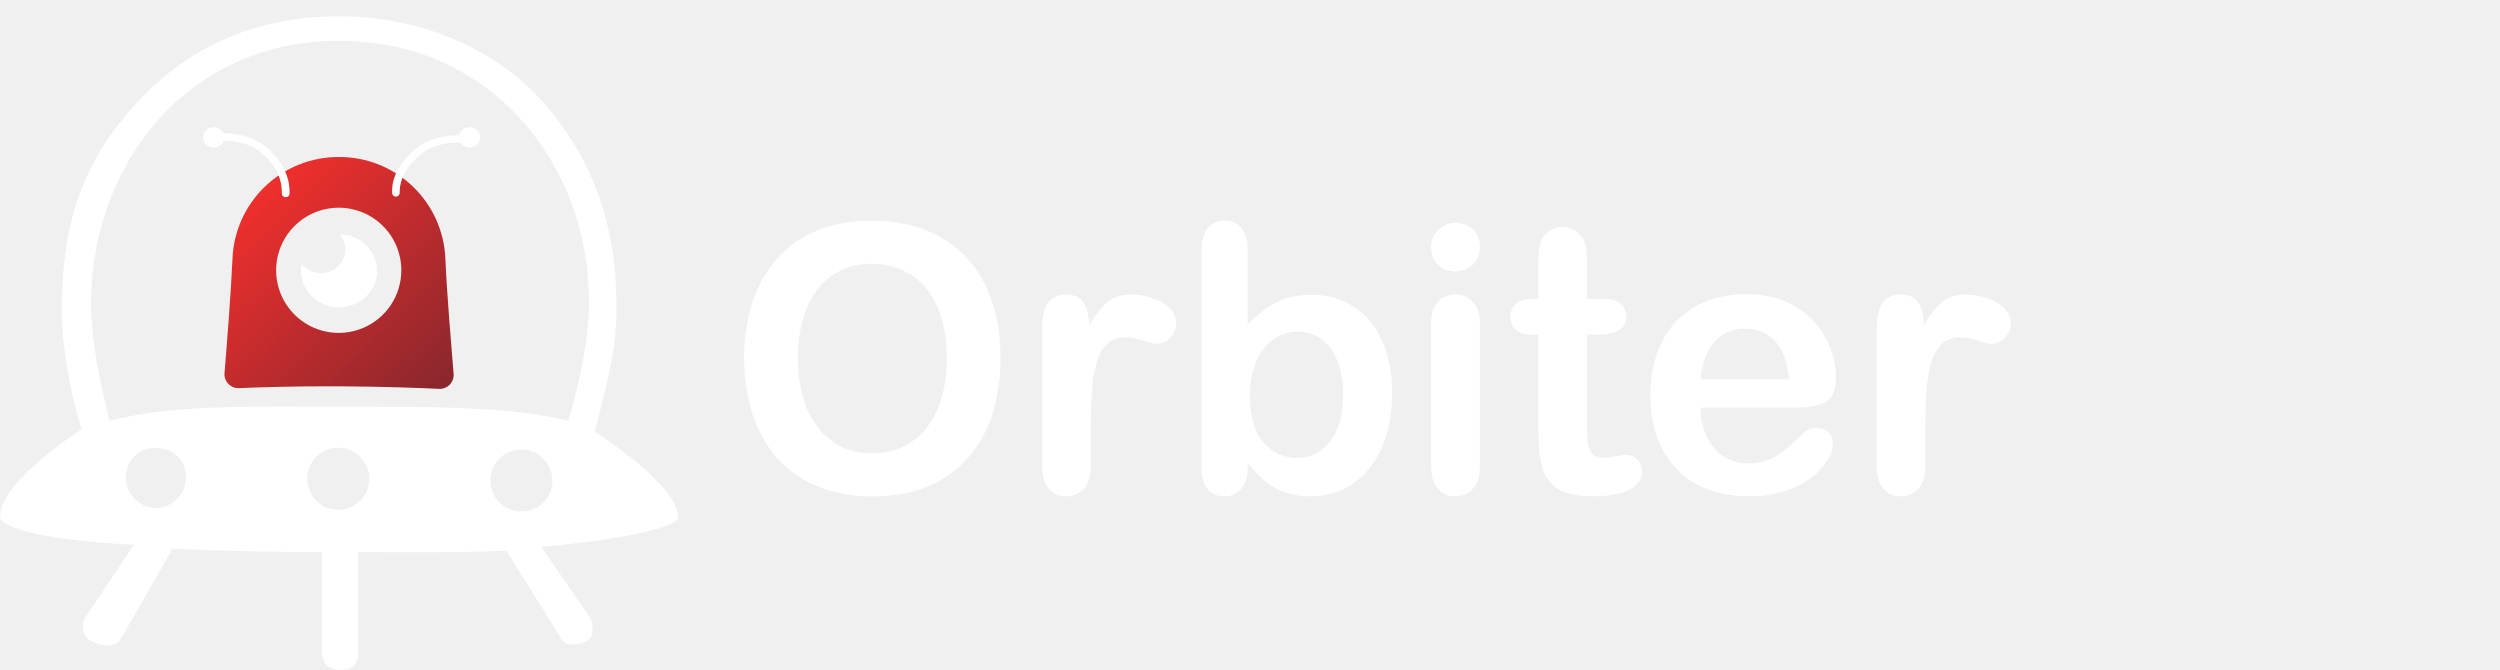
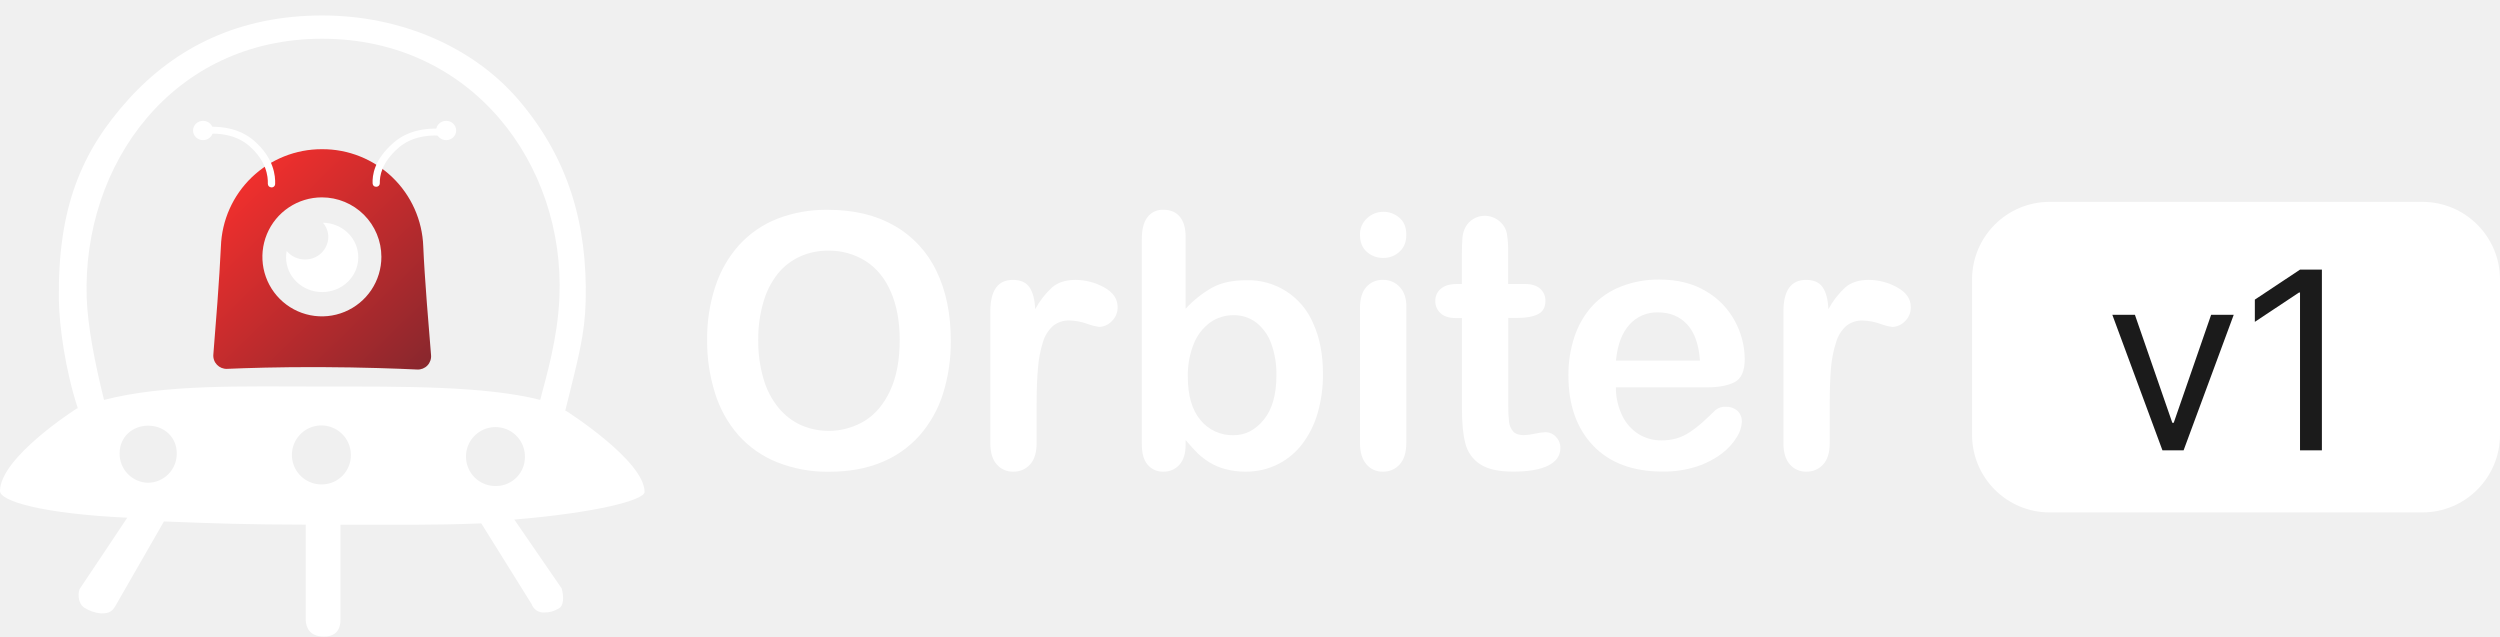
- <svg xmlns="http://www.w3.org/2000/svg" width="153" height="41" viewBox="0 0 153 41" fill="none">
-   <path d="M27.259 15.873C27.341 17.861 27.624 21.225 27.76 22.877C27.77 22.997 27.754 23.118 27.714 23.232C27.674 23.346 27.609 23.45 27.526 23.537C27.442 23.624 27.341 23.692 27.229 23.737C27.117 23.782 26.997 23.803 26.876 23.798C25.654 23.74 23.379 23.654 20.658 23.642C18.005 23.63 15.811 23.703 14.621 23.754C14.501 23.759 14.382 23.738 14.27 23.693C14.158 23.648 14.058 23.579 13.974 23.493C13.891 23.406 13.827 23.303 13.787 23.189C13.746 23.076 13.73 22.955 13.74 22.835C13.875 21.198 14.14 17.86 14.226 15.873C14.284 14.187 14.997 12.59 16.213 11.42C17.429 10.251 19.052 9.601 20.74 9.608C22.428 9.599 24.053 10.249 25.27 11.418C26.487 12.588 27.201 14.186 27.259 15.873ZM20.731 12.711C19.973 12.711 19.232 12.935 18.602 13.356C17.972 13.777 17.481 14.375 17.191 15.075C16.9 15.775 16.824 16.546 16.972 17.289C17.12 18.032 17.485 18.715 18.02 19.251C18.556 19.787 19.239 20.152 19.982 20.3C20.725 20.448 21.496 20.372 22.196 20.082C22.896 19.792 23.494 19.301 23.916 18.671C24.337 18.041 24.561 17.3 24.561 16.542C24.561 15.527 24.158 14.553 23.44 13.834C22.723 13.116 21.749 12.712 20.733 12.711H20.731Z" fill="url(#paint0_linear_666_1639)" />
-   <path d="M20.799 14.344C21.022 14.6 21.144 14.927 21.145 15.265C21.141 15.459 21.099 15.65 21.021 15.827C20.943 16.005 20.831 16.165 20.691 16.299C20.551 16.433 20.386 16.538 20.206 16.609C20.025 16.679 19.833 16.713 19.639 16.709C19.415 16.71 19.194 16.662 18.991 16.568C18.788 16.474 18.609 16.337 18.465 16.165C18.438 16.3 18.424 16.438 18.424 16.576C18.424 17.809 19.465 18.809 20.749 18.809C22.034 18.809 23.074 17.809 23.074 16.576C23.074 15.343 22.061 14.364 20.799 14.344Z" fill="white" />
-   <path d="M24.234 12.028C24.204 12.03 24.175 12.026 24.147 12.016C24.119 12.007 24.093 11.991 24.071 11.971C24.049 11.952 24.031 11.928 24.018 11.901C24.006 11.874 23.998 11.845 23.997 11.815C23.977 11.317 24.067 10.295 25.359 9.18C26.25 8.412 27.489 8.135 29.048 8.354C29.078 8.358 29.107 8.368 29.132 8.383C29.158 8.399 29.18 8.419 29.198 8.444C29.216 8.468 29.228 8.496 29.235 8.525C29.241 8.554 29.242 8.585 29.237 8.614C29.227 8.669 29.196 8.718 29.151 8.752C29.105 8.785 29.049 8.8 28.994 8.794C27.574 8.593 26.46 8.834 25.677 9.508C24.553 10.481 24.453 11.353 24.46 11.801C24.462 11.858 24.441 11.914 24.402 11.956C24.363 11.998 24.309 12.024 24.251 12.027L24.234 12.028Z" fill="white" />
-   <path d="M28.732 9.025C29.089 9.025 29.378 8.747 29.378 8.404C29.378 8.06 29.089 7.782 28.732 7.782C28.375 7.782 28.086 8.06 28.086 8.404C28.086 8.747 28.375 9.025 28.732 9.025Z" fill="white" />
-   <path d="M17.482 12.07C17.512 12.072 17.541 12.068 17.57 12.058C17.598 12.049 17.623 12.033 17.645 12.014C17.667 11.994 17.685 11.97 17.698 11.943C17.711 11.917 17.718 11.888 17.72 11.858C17.74 11.347 17.655 10.183 16.357 9.06C15.468 8.293 14.227 8.016 12.668 8.235C12.638 8.239 12.61 8.249 12.584 8.265C12.559 8.28 12.536 8.301 12.519 8.325C12.501 8.349 12.489 8.377 12.482 8.406C12.475 8.435 12.474 8.465 12.48 8.495C12.49 8.55 12.521 8.599 12.566 8.633C12.611 8.666 12.667 8.681 12.723 8.675C14.142 8.474 15.258 8.715 16.04 9.389C17.167 10.362 17.265 11.376 17.25 11.836C17.248 11.894 17.269 11.95 17.308 11.993C17.347 12.036 17.401 12.061 17.459 12.065L17.482 12.07Z" fill="white" />
-   <path d="M13.078 9.025C13.435 9.025 13.724 8.747 13.724 8.404C13.724 8.06 13.435 7.782 13.078 7.782C12.721 7.782 12.432 8.06 12.432 8.404C12.432 8.747 12.721 9.025 13.078 9.025Z" fill="white" />
+ <svg xmlns="http://www.w3.org/2000/svg" width="161" height="41" viewBox="0 0 161 41" fill="none">
+   <rect x="127" y="13" width="34" height="20" rx="5" fill="white" />
+   <path d="M143.852 20.273L140.624 29H139.261L136.034 20.273H137.488L139.897 27.227H139.988L142.397 20.273H143.852ZM149.53 17.364V29H148.121V18.841H148.053L145.212 20.727V19.296L148.121 17.364H149.53Z" fill="#1B1B1B" />
+   <path d="M27.258 15.873C27.34 17.861 27.623 21.225 27.76 22.877C27.77 22.997 27.754 23.118 27.713 23.232C27.673 23.346 27.609 23.45 27.525 23.537C27.442 23.624 27.34 23.692 27.228 23.737C27.116 23.782 26.996 23.803 26.875 23.798C25.653 23.74 23.378 23.654 20.657 23.642C18.005 23.63 15.81 23.703 14.621 23.754C14.501 23.759 14.381 23.738 14.269 23.693C14.158 23.648 14.057 23.579 13.974 23.493C13.89 23.406 13.826 23.303 13.786 23.189C13.745 23.076 13.729 22.955 13.739 22.835C13.874 21.198 14.139 17.86 14.226 15.873C14.284 14.187 14.996 12.59 16.212 11.42C17.428 10.251 19.052 9.601 20.739 9.608C22.427 9.599 24.052 10.249 25.269 11.418C26.486 12.588 27.2 14.186 27.258 15.873ZM20.73 12.711C19.973 12.711 19.232 12.935 18.602 13.356C17.971 13.777 17.48 14.375 17.19 15.075C16.9 15.775 16.824 16.546 16.971 17.289C17.119 18.032 17.484 18.715 18.02 19.251C18.555 19.787 19.238 20.152 19.981 20.3C20.725 20.448 21.495 20.372 22.195 20.082C22.895 19.792 23.494 19.301 23.915 18.671C24.336 18.041 24.561 17.3 24.561 16.542C24.561 15.527 24.157 14.553 23.44 13.834C22.722 13.116 21.748 12.712 20.733 12.711H20.73Z" fill="url(#paint0_linear_1313_30075)" />
+   <path d="M20.798 14.344C21.021 14.6 21.143 14.927 21.144 15.265C21.14 15.459 21.098 15.65 21.02 15.827C20.942 16.005 20.83 16.165 20.69 16.299C20.55 16.433 20.385 16.538 20.205 16.609C20.024 16.679 19.832 16.713 19.638 16.709C19.414 16.71 19.193 16.662 18.99 16.568C18.787 16.474 18.608 16.337 18.464 16.165C18.437 16.3 18.424 16.438 18.423 16.576C18.423 17.809 19.464 18.809 20.748 18.809C22.033 18.809 23.073 17.809 23.073 16.576C23.073 15.343 22.06 14.364 20.798 14.344Z" fill="white" />
+   <path d="M24.233 12.028C24.204 12.03 24.174 12.026 24.146 12.016C24.118 12.007 24.092 11.991 24.07 11.971C24.048 11.952 24.03 11.928 24.018 11.901C24.005 11.874 23.998 11.845 23.996 11.815C23.977 11.317 24.067 10.295 25.358 9.18C26.249 8.412 27.488 8.135 29.048 8.354C29.077 8.358 29.106 8.368 29.132 8.383C29.157 8.399 29.18 8.419 29.197 8.444C29.215 8.468 29.228 8.496 29.234 8.525C29.241 8.554 29.241 8.585 29.236 8.614C29.226 8.669 29.195 8.718 29.15 8.752C29.105 8.785 29.049 8.8 28.993 8.794C27.573 8.593 26.459 8.834 25.676 9.508C24.552 10.481 24.452 11.353 24.46 11.801C24.461 11.858 24.44 11.914 24.401 11.956C24.362 11.998 24.308 12.024 24.25 12.027L24.233 12.028Z" fill="white" />
+   <path d="M28.732 9.025C29.088 9.025 29.378 8.747 29.378 8.404C29.378 8.06 29.088 7.782 28.732 7.782C28.375 7.782 28.086 8.06 28.086 8.404C28.086 8.747 28.375 9.025 28.732 9.025Z" fill="white" />
+   <path d="M17.482 12.07C17.511 12.072 17.541 12.068 17.569 12.058C17.597 12.049 17.623 12.033 17.645 12.014C17.667 11.994 17.685 11.97 17.698 11.943C17.71 11.917 17.718 11.888 17.719 11.858C17.74 11.347 17.654 10.183 16.357 9.06C15.467 8.293 14.227 8.016 12.668 8.235C12.638 8.239 12.609 8.249 12.584 8.265C12.558 8.28 12.536 8.301 12.518 8.325C12.501 8.349 12.488 8.377 12.481 8.406C12.475 8.435 12.474 8.465 12.479 8.495C12.489 8.55 12.52 8.599 12.565 8.633C12.61 8.666 12.666 8.681 12.722 8.675C14.142 8.474 15.257 8.715 16.039 9.389C17.167 10.362 17.264 11.376 17.249 11.836C17.248 11.894 17.269 11.95 17.308 11.993C17.347 12.036 17.401 12.061 17.459 12.065L17.482 12.07Z" fill="white" />
+   <path d="M13.078 9.025C13.434 9.025 13.723 8.747 13.723 8.404C13.723 8.06 13.434 7.782 13.078 7.782C12.721 7.782 12.432 8.06 12.432 8.404C12.432 8.747 12.721 9.025 13.078 9.025Z" fill="white" />
  <path d="M41.51 31.681C41.51 29.666 36.462 26.465 36.462 26.465L36.403 26.448C37.235 23.081 37.663 21.582 37.718 19.393C37.84 14.393 36.578 10.16 33.409 6.449C30.462 2.998 25.77 0.996 20.759 0.996C15.433 0.996 11.328 3.026 8.281 6.389C5.234 9.752 3.705 13.4 3.792 19.337C3.818 20.998 4.195 23.788 5.009 26.288L4.952 26.305C4.952 26.305 0 29.446 0 31.622C0 32.265 2.676 33.081 8.196 33.341L5.117 37.953C4.995 38.346 5.071 38.886 5.4 39.117C5.725 39.331 6.097 39.463 6.484 39.502C7.069 39.52 7.252 39.35 7.467 38.962L10.558 33.581C13.842 33.712 15.931 33.781 19.689 33.788V39.946C19.71 40.317 19.867 40.995 20.864 40.995C21.768 40.995 21.924 40.36 21.924 39.946V33.792C25.677 33.785 27.718 33.834 30.996 33.706L34.235 38.903C34.294 39.071 34.406 39.214 34.554 39.312C34.703 39.41 34.88 39.456 35.057 39.444C35.373 39.449 35.684 39.364 35.955 39.201C36.319 39.038 36.319 38.438 36.172 37.895L33.122 33.46C38.449 33.017 41.51 32.198 41.51 31.681ZM9.543 31.09C9.048 31.083 8.575 30.878 8.23 30.523C7.885 30.167 7.696 29.689 7.703 29.193C7.703 28.144 8.526 27.413 9.543 27.413C10.56 27.413 11.384 28.143 11.384 29.193C11.391 29.688 11.201 30.167 10.856 30.522C10.511 30.878 10.039 31.082 9.543 31.09ZM20.755 31.195C20.378 31.207 20.005 31.105 19.685 30.904C19.365 30.702 19.113 30.41 18.96 30.064C18.807 29.718 18.761 29.335 18.828 28.962C18.895 28.59 19.071 28.247 19.334 27.975C19.597 27.704 19.935 27.517 20.305 27.439C20.675 27.361 21.06 27.396 21.41 27.538C21.761 27.68 22.061 27.923 22.272 28.236C22.483 28.55 22.596 28.919 22.596 29.297C22.603 29.793 22.413 30.271 22.068 30.627C21.723 30.983 21.251 31.187 20.755 31.195ZM31.966 31.301C31.588 31.312 31.216 31.211 30.896 31.009C30.576 30.808 30.323 30.516 30.171 30.17C30.018 29.824 29.972 29.44 30.039 29.068C30.105 28.696 30.282 28.352 30.545 28.081C30.808 27.81 31.146 27.623 31.516 27.545C31.886 27.467 32.271 27.501 32.621 27.643C32.971 27.785 33.271 28.029 33.483 28.342C33.694 28.656 33.806 29.025 33.806 29.403C33.814 29.899 33.624 30.377 33.279 30.733C32.934 31.088 32.462 31.293 31.966 31.301ZM34.789 25.754C31.232 24.848 25.964 24.893 20.754 24.893C15.545 24.893 10.659 24.734 6.7 25.754C6.107 23.374 5.643 20.998 5.583 19.158C5.306 10.605 11.083 2.495 20.754 2.495C30.425 2.495 36.396 10.611 36.026 19.158C35.911 21.849 35.16 24.312 34.789 25.754Z" fill="white" />
-   <path d="M53.331 13.512C54.991 13.512 56.417 13.855 57.609 14.541C58.789 15.216 59.734 16.238 60.314 17.468C60.926 18.733 61.232 20.218 61.231 21.924C61.245 23.089 61.076 24.249 60.729 25.362C60.417 26.351 59.904 27.264 59.22 28.044C58.543 28.805 57.698 29.4 56.751 29.779C55.778 30.18 54.66 30.38 53.397 30.38C52.245 30.399 51.1 30.189 50.03 29.762C49.081 29.38 48.232 28.785 47.55 28.022C46.864 27.233 46.352 26.31 46.046 25.311C45.699 24.205 45.528 23.052 45.538 21.894C45.525 20.723 45.704 19.558 46.068 18.445C46.388 17.457 46.911 16.548 47.603 15.775C48.28 15.036 49.116 14.461 50.047 14.091C51.094 13.688 52.209 13.491 53.331 13.512ZM57.942 21.905C57.942 20.71 57.753 19.676 57.374 18.801C56.995 17.926 56.455 17.264 55.752 16.815C55.027 16.36 54.186 16.126 53.331 16.142C52.712 16.136 52.099 16.263 51.533 16.514C50.983 16.763 50.497 17.134 50.113 17.599C49.681 18.139 49.362 18.759 49.172 19.424C48.935 20.226 48.82 21.06 48.831 21.896C48.82 22.747 48.936 23.595 49.175 24.412C49.368 25.093 49.7 25.727 50.148 26.275C50.539 26.748 51.032 27.127 51.59 27.382C52.242 27.663 52.952 27.786 53.66 27.74C54.369 27.694 55.057 27.48 55.666 27.116C56.362 26.692 56.916 26.04 57.327 25.157C57.738 24.275 57.943 23.188 57.941 21.896L57.942 21.905Z" fill="white" />
-   <path d="M66.759 25.992V28.528C66.759 29.145 66.617 29.607 66.334 29.913C66.197 30.064 66.03 30.183 65.843 30.263C65.656 30.343 65.454 30.381 65.251 30.375C65.051 30.381 64.852 30.341 64.669 30.261C64.486 30.18 64.323 30.06 64.192 29.908C63.914 29.597 63.776 29.137 63.777 28.528V20.072C63.777 18.707 64.261 18.025 65.229 18.025C65.725 18.025 66.082 18.184 66.301 18.503C66.519 18.822 66.64 19.293 66.666 19.916C66.949 19.387 67.319 18.909 67.76 18.503C68.136 18.184 68.636 18.025 69.264 18.025C69.902 18.027 70.53 18.19 71.089 18.499C71.68 18.819 71.975 19.242 71.975 19.768C71.98 19.939 71.949 20.109 71.884 20.267C71.819 20.425 71.722 20.568 71.598 20.686C71.493 20.798 71.367 20.887 71.227 20.95C71.087 21.013 70.936 21.047 70.783 21.051C70.512 21.012 70.246 20.943 69.991 20.846C69.634 20.719 69.26 20.65 68.882 20.64C68.494 20.623 68.114 20.748 67.811 20.99C67.504 21.27 67.281 21.631 67.167 22.03C66.999 22.563 66.892 23.114 66.849 23.671C66.789 24.306 66.759 25.08 66.759 25.992Z" fill="white" />
-   <path d="M76.354 15.243V19.883C76.85 19.341 77.429 18.881 78.07 18.52C78.652 18.205 79.373 18.048 80.234 18.047C81.156 18.015 82.067 18.266 82.843 18.766C83.619 19.266 84.224 19.991 84.577 20.844C84.992 21.754 85.199 22.832 85.199 24.077C85.207 24.933 85.091 25.786 84.854 26.608C84.648 27.331 84.309 28.008 83.855 28.606C83.431 29.158 82.887 29.605 82.264 29.913C81.623 30.225 80.918 30.384 80.204 30.375C79.767 30.378 79.331 30.322 78.909 30.209C78.545 30.114 78.197 29.966 77.876 29.768C77.615 29.606 77.371 29.418 77.147 29.207C76.946 29.014 76.682 28.725 76.354 28.339V28.64C76.354 29.207 76.219 29.64 75.95 29.936C75.82 30.079 75.661 30.193 75.484 30.268C75.306 30.344 75.115 30.381 74.922 30.375C74.731 30.383 74.541 30.346 74.366 30.27C74.191 30.193 74.035 30.078 73.911 29.933C73.661 29.64 73.535 29.208 73.534 28.636V15.378C73.534 14.763 73.656 14.297 73.899 13.982C74.019 13.826 74.174 13.702 74.352 13.62C74.53 13.537 74.725 13.499 74.921 13.509C75.38 13.509 75.734 13.659 75.981 13.959C76.229 14.259 76.353 14.687 76.354 15.243ZM76.496 24.267C76.496 25.476 76.767 26.405 77.31 27.054C77.567 27.369 77.894 27.621 78.264 27.79C78.635 27.958 79.04 28.04 79.447 28.027C80.197 28.027 80.843 27.695 81.387 27.031C81.93 26.366 82.201 25.415 82.2 24.177C82.216 23.473 82.101 22.772 81.861 22.109C81.672 21.582 81.339 21.119 80.9 20.771C80.482 20.455 79.971 20.289 79.447 20.298C78.903 20.291 78.371 20.456 77.927 20.771C77.457 21.12 77.093 21.594 76.879 22.14C76.609 22.816 76.479 23.539 76.496 24.267Z" fill="white" />
-   <path d="M89.091 16.611C88.7 16.62 88.319 16.481 88.025 16.222C87.73 15.963 87.583 15.596 87.583 15.12C87.577 14.921 87.615 14.723 87.693 14.539C87.771 14.356 87.888 14.192 88.036 14.058C88.32 13.787 88.698 13.637 89.091 13.641C89.468 13.638 89.834 13.772 90.119 14.02C90.417 14.271 90.566 14.636 90.566 15.114C90.566 15.583 90.421 15.948 90.13 16.209C89.848 16.472 89.476 16.616 89.091 16.611ZM90.566 19.75V28.528C90.566 29.137 90.424 29.598 90.139 29.908C90.004 30.06 89.837 30.18 89.65 30.261C89.463 30.342 89.261 30.381 89.058 30.375C88.856 30.381 88.655 30.341 88.47 30.259C88.286 30.176 88.123 30.052 87.993 29.897C87.719 29.578 87.583 29.121 87.583 28.528V19.837C87.583 19.236 87.719 18.784 87.993 18.48C88.126 18.33 88.29 18.212 88.475 18.133C88.659 18.054 88.858 18.017 89.058 18.024C89.26 18.018 89.462 18.055 89.648 18.134C89.835 18.213 90.002 18.331 90.139 18.48C90.427 18.785 90.571 19.208 90.571 19.75H90.566Z" fill="white" />
-   <path d="M93.816 18.291H94.145V16.467C94.145 15.98 94.157 15.596 94.182 15.315C94.2 15.063 94.273 14.818 94.395 14.597C94.515 14.387 94.689 14.212 94.899 14.091C95.12 13.961 95.372 13.893 95.629 13.897C96.015 13.9 96.384 14.056 96.655 14.331C96.857 14.519 96.993 14.767 97.043 15.037C97.106 15.429 97.134 15.826 97.125 16.222V18.29H98.219C98.642 18.29 98.966 18.392 99.192 18.596C99.302 18.695 99.388 18.817 99.445 18.952C99.503 19.088 99.53 19.234 99.526 19.381C99.526 19.786 99.367 20.07 99.05 20.232C98.733 20.395 98.28 20.476 97.69 20.476H97.132V26.062C97.127 26.428 97.144 26.793 97.182 27.157C97.204 27.386 97.295 27.604 97.443 27.78C97.585 27.942 97.817 28.023 98.138 28.023C98.377 28.015 98.615 27.983 98.848 27.928C99.078 27.874 99.312 27.842 99.548 27.833C99.671 27.835 99.792 27.862 99.903 27.913C100.015 27.964 100.115 28.037 100.197 28.129C100.292 28.224 100.367 28.338 100.417 28.464C100.467 28.589 100.491 28.724 100.488 28.859C100.488 29.345 100.226 29.72 99.701 29.983C99.176 30.245 98.422 30.375 97.439 30.372C96.505 30.372 95.799 30.212 95.319 29.894C94.847 29.587 94.51 29.114 94.373 28.569C94.223 28.006 94.149 27.253 94.15 26.31V20.483H93.755C93.326 20.483 92.998 20.38 92.773 20.172C92.662 20.073 92.575 19.951 92.516 19.814C92.458 19.678 92.429 19.53 92.433 19.382C92.43 19.233 92.46 19.085 92.521 18.949C92.583 18.813 92.674 18.693 92.788 18.598C93.022 18.393 93.365 18.291 93.816 18.291Z" fill="white" />
-   <path d="M109.902 24.946H104.064C104.058 25.577 104.199 26.202 104.474 26.77C104.707 27.26 105.075 27.673 105.534 27.961C105.974 28.228 106.48 28.366 106.994 28.361C107.323 28.364 107.65 28.321 107.967 28.233C108.269 28.143 108.556 28.009 108.818 27.833C109.088 27.657 109.343 27.462 109.584 27.248C109.817 27.041 110.12 26.758 110.491 26.397C110.678 26.253 110.911 26.181 111.147 26.196C111.418 26.184 111.684 26.276 111.89 26.453C111.987 26.545 112.063 26.658 112.112 26.783C112.161 26.908 112.182 27.042 112.174 27.177C112.153 27.519 112.044 27.851 111.857 28.139C111.607 28.548 111.283 28.907 110.901 29.196C110.416 29.564 109.873 29.848 109.294 30.035C108.577 30.269 107.825 30.382 107.071 30.369C105.155 30.369 103.665 29.813 102.601 28.701C101.536 27.588 101.004 26.079 101.006 24.172C100.998 23.323 101.131 22.479 101.399 21.674C101.64 20.943 102.031 20.27 102.547 19.699C103.066 19.142 103.706 18.712 104.417 18.442C105.197 18.141 106.028 17.992 106.864 18.003C108.031 18.003 109.031 18.253 109.863 18.753C110.658 19.214 111.308 19.888 111.738 20.7C112.14 21.444 112.354 22.275 112.36 23.121C112.36 23.885 112.146 24.38 111.716 24.606C111.286 24.833 110.681 24.946 109.902 24.946ZM104.064 23.221H109.477C109.404 22.182 109.128 21.405 108.651 20.889C108.173 20.374 107.545 20.116 106.765 20.117C106.423 20.108 106.082 20.173 105.767 20.308C105.452 20.444 105.17 20.646 104.941 20.901C104.46 21.424 104.168 22.197 104.066 23.221H104.064Z" fill="white" />
-   <path d="M117.835 25.992V28.528C117.835 29.145 117.693 29.607 117.409 29.913C117.273 30.064 117.106 30.183 116.919 30.263C116.733 30.342 116.531 30.381 116.328 30.375C116.128 30.381 115.929 30.342 115.745 30.261C115.562 30.18 115.399 30.06 115.267 29.908C114.99 29.597 114.852 29.137 114.853 28.528V20.072C114.853 18.707 115.339 18.025 116.312 18.025C116.808 18.025 117.164 18.184 117.383 18.503C117.601 18.822 117.722 19.293 117.747 19.916C118.03 19.387 118.4 18.909 118.842 18.503C119.218 18.184 119.719 18.025 120.346 18.025C120.984 18.028 121.612 18.192 122.17 18.503C122.76 18.822 123.055 19.245 123.056 19.771C123.061 19.942 123.03 20.113 122.965 20.271C122.9 20.429 122.802 20.572 122.678 20.69C122.574 20.801 122.448 20.891 122.308 20.953C122.168 21.016 122.018 21.05 121.865 21.055C121.594 21.016 121.328 20.947 121.072 20.849C120.715 20.723 120.341 20.654 119.962 20.644C119.575 20.627 119.195 20.752 118.892 20.994C118.585 21.274 118.362 21.634 118.247 22.034C118.076 22.565 117.965 23.115 117.918 23.671C117.863 24.306 117.835 25.08 117.835 25.992Z" fill="white" />
+   <path d="M53.331 13.512C54.991 13.512 56.417 13.855 57.609 14.541C58.789 15.216 59.733 16.238 60.314 17.468C60.926 18.733 61.232 20.218 61.231 21.924C61.245 23.089 61.075 24.249 60.728 25.362C60.417 26.351 59.903 27.264 59.22 28.044C58.543 28.805 57.697 29.4 56.751 29.779C55.778 30.18 54.66 30.38 53.396 30.38C52.244 30.399 51.1 30.189 50.03 29.762C49.08 29.38 48.232 28.785 47.55 28.022C46.864 27.233 46.352 26.31 46.046 25.311C45.699 24.205 45.528 23.052 45.538 21.894C45.525 20.723 45.704 19.558 46.068 18.445C46.388 17.457 46.911 16.548 47.603 15.775C48.28 15.036 49.115 14.461 50.047 14.091C51.094 13.688 52.209 13.491 53.331 13.512ZM57.942 21.905C57.942 20.71 57.752 19.676 57.374 18.801C56.995 17.926 56.454 17.264 55.751 16.815C55.027 16.36 54.186 16.126 53.331 16.142C52.712 16.136 52.099 16.263 51.533 16.514C50.983 16.763 50.497 17.134 50.112 17.599C49.681 18.139 49.361 18.759 49.172 19.424C48.935 20.226 48.82 21.06 48.83 21.896C48.819 22.747 48.935 23.595 49.175 24.412C49.368 25.093 49.699 25.727 50.148 26.275C50.539 26.748 51.032 27.127 51.59 27.382C52.242 27.663 52.952 27.786 53.66 27.74C54.369 27.694 55.056 27.48 55.666 27.116C56.362 26.692 56.915 26.04 57.326 25.157C57.737 24.275 57.942 23.188 57.941 21.896L57.942 21.905Z" fill="white" />
+   <path d="M66.759 25.992V28.528C66.759 29.145 66.617 29.607 66.333 29.913C66.197 30.064 66.029 30.183 65.842 30.263C65.656 30.343 65.454 30.381 65.251 30.375C65.05 30.381 64.852 30.341 64.668 30.261C64.485 30.18 64.322 30.06 64.191 29.908C63.914 29.597 63.776 29.137 63.776 28.528V20.072C63.776 18.707 64.26 18.025 65.229 18.025C65.725 18.025 66.082 18.184 66.3 18.503C66.518 18.822 66.64 19.293 66.665 19.916C66.948 19.387 67.318 18.909 67.76 18.503C68.136 18.184 68.636 18.025 69.263 18.025C69.902 18.027 70.53 18.19 71.089 18.499C71.679 18.819 71.974 19.242 71.974 19.768C71.98 19.939 71.949 20.109 71.884 20.267C71.819 20.425 71.721 20.568 71.597 20.686C71.492 20.798 71.366 20.887 71.226 20.95C71.087 21.013 70.936 21.047 70.782 21.051C70.512 21.012 70.246 20.943 69.991 20.846C69.634 20.719 69.26 20.65 68.881 20.64C68.494 20.623 68.114 20.748 67.811 20.99C67.504 21.27 67.281 21.631 67.166 22.03C66.999 22.563 66.892 23.114 66.849 23.671C66.789 24.306 66.759 25.08 66.759 25.992Z" fill="white" />
+   <path d="M76.354 15.243V19.883C76.85 19.341 77.429 18.881 78.07 18.52C78.652 18.205 79.373 18.048 80.234 18.047C81.156 18.015 82.067 18.266 82.843 18.766C83.619 19.266 84.224 19.991 84.577 20.844C84.992 21.754 85.199 22.832 85.199 24.077C85.207 24.933 85.091 25.786 84.855 26.608C84.648 27.331 84.309 28.008 83.855 28.606C83.432 29.158 82.887 29.605 82.264 29.913C81.623 30.225 80.918 30.384 80.204 30.375C79.767 30.378 79.332 30.322 78.909 30.209C78.545 30.114 78.197 29.966 77.876 29.768C77.615 29.606 77.371 29.418 77.147 29.207C76.946 29.014 76.682 28.725 76.354 28.339V28.64C76.354 29.207 76.219 29.64 75.95 29.936C75.82 30.079 75.661 30.193 75.484 30.268C75.306 30.344 75.115 30.381 74.922 30.375C74.731 30.383 74.541 30.346 74.366 30.27C74.191 30.193 74.035 30.078 73.911 29.933C73.661 29.64 73.535 29.208 73.534 28.636V15.378C73.534 14.763 73.656 14.297 73.899 13.982C74.019 13.826 74.174 13.702 74.352 13.62C74.53 13.537 74.725 13.499 74.921 13.509C75.381 13.509 75.734 13.659 75.981 13.959C76.229 14.259 76.353 14.687 76.354 15.243ZM76.496 24.267C76.496 25.476 76.767 26.405 77.31 27.054C77.567 27.369 77.894 27.621 78.265 27.79C78.635 27.958 79.04 28.04 79.447 28.027C80.197 28.027 80.844 27.695 81.387 27.031C81.93 26.366 82.201 25.415 82.201 24.177C82.216 23.473 82.101 22.772 81.861 22.109C81.672 21.582 81.339 21.119 80.9 20.771C80.482 20.455 79.971 20.289 79.447 20.298C78.903 20.291 78.371 20.456 77.927 20.771C77.457 21.12 77.094 21.594 76.879 22.14C76.609 22.816 76.479 23.539 76.496 24.267Z" fill="white" />
+   <path d="M89.091 16.611C88.699 16.62 88.319 16.481 88.025 16.222C87.73 15.963 87.583 15.596 87.583 15.12C87.577 14.921 87.614 14.723 87.693 14.539C87.771 14.356 87.888 14.192 88.036 14.058C88.32 13.787 88.698 13.637 89.091 13.641C89.468 13.638 89.834 13.772 90.119 14.02C90.417 14.271 90.566 14.636 90.566 15.114C90.566 15.583 90.421 15.948 90.13 16.209C89.848 16.472 89.476 16.616 89.091 16.611ZM90.566 19.75V28.528C90.566 29.137 90.424 29.598 90.139 29.908C90.004 30.06 89.837 30.18 89.65 30.261C89.463 30.342 89.261 30.381 89.058 30.375C88.856 30.381 88.655 30.341 88.47 30.259C88.286 30.176 88.122 30.052 87.993 29.897C87.719 29.578 87.583 29.121 87.583 28.528V19.837C87.583 19.236 87.719 18.784 87.993 18.48C88.126 18.33 88.29 18.212 88.475 18.133C88.659 18.054 88.858 18.017 89.058 18.024C89.26 18.018 89.462 18.055 89.648 18.134C89.835 18.213 90.002 18.331 90.139 18.48C90.427 18.785 90.571 19.208 90.571 19.75H90.566Z" fill="white" />
+   <path d="M93.816 18.291H94.144V16.467C94.144 15.98 94.157 15.596 94.182 15.315C94.2 15.063 94.272 14.818 94.395 14.597C94.515 14.387 94.689 14.212 94.898 14.091C95.119 13.961 95.372 13.893 95.628 13.897C96.014 13.9 96.384 14.056 96.655 14.331C96.856 14.519 96.993 14.767 97.043 15.037C97.106 15.429 97.133 15.826 97.124 16.222V18.29H98.219C98.641 18.29 98.966 18.392 99.192 18.596C99.301 18.695 99.387 18.817 99.445 18.952C99.502 19.088 99.53 19.234 99.525 19.381C99.525 19.786 99.367 20.07 99.05 20.232C98.733 20.395 98.279 20.476 97.69 20.476H97.132V26.062C97.126 26.428 97.143 26.793 97.181 27.157C97.203 27.386 97.294 27.604 97.443 27.78C97.585 27.942 97.816 28.023 98.138 28.023C98.377 28.015 98.615 27.983 98.848 27.928C99.077 27.874 99.312 27.842 99.547 27.833C99.67 27.835 99.791 27.862 99.903 27.913C100.015 27.964 100.115 28.037 100.197 28.129C100.292 28.224 100.367 28.338 100.417 28.464C100.467 28.589 100.491 28.724 100.488 28.859C100.488 29.345 100.225 29.72 99.701 29.983C99.176 30.245 98.422 30.375 97.438 30.372C96.505 30.372 95.798 30.212 95.318 29.894C94.847 29.587 94.509 29.114 94.373 28.569C94.223 28.006 94.148 27.253 94.149 26.31V20.483H93.755C93.326 20.483 92.997 20.38 92.772 20.172C92.662 20.073 92.575 19.951 92.516 19.814C92.457 19.678 92.429 19.53 92.433 19.382C92.429 19.233 92.459 19.085 92.521 18.949C92.582 18.813 92.674 18.693 92.788 18.598C93.022 18.393 93.364 18.291 93.816 18.291Z" fill="white" />
+   <path d="M109.902 24.946H104.064C104.058 25.577 104.199 26.202 104.474 26.77C104.707 27.26 105.075 27.673 105.535 27.961C105.974 28.228 106.48 28.366 106.994 28.361C107.323 28.364 107.65 28.321 107.967 28.233C108.269 28.143 108.556 28.009 108.819 27.833C109.088 27.657 109.344 27.462 109.584 27.248C109.817 27.041 110.12 26.758 110.491 26.397C110.678 26.253 110.911 26.181 111.147 26.196C111.418 26.184 111.684 26.276 111.89 26.453C111.987 26.545 112.063 26.658 112.112 26.783C112.161 26.908 112.183 27.042 112.174 27.177C112.153 27.519 112.044 27.851 111.857 28.139C111.608 28.548 111.283 28.907 110.901 29.196C110.417 29.564 109.873 29.848 109.294 30.035C108.577 30.269 107.825 30.382 107.071 30.369C105.155 30.369 103.665 29.813 102.601 28.701C101.536 27.588 101.005 26.079 101.006 24.172C100.999 23.323 101.131 22.479 101.399 21.674C101.64 20.943 102.031 20.27 102.547 19.699C103.066 19.142 103.706 18.712 104.417 18.442C105.197 18.141 106.028 17.992 106.864 18.003C108.031 18.003 109.031 18.253 109.863 18.753C110.658 19.214 111.308 19.888 111.738 20.7C112.14 21.444 112.354 22.275 112.361 23.121C112.361 23.885 112.146 24.38 111.716 24.606C111.286 24.833 110.682 24.946 109.902 24.946ZM104.064 23.221H109.477C109.404 22.182 109.128 21.405 108.651 20.889C108.173 20.374 107.545 20.116 106.765 20.117C106.423 20.108 106.082 20.173 105.767 20.308C105.452 20.444 105.17 20.646 104.941 20.901C104.46 21.424 104.169 22.197 104.066 23.221H104.064Z" fill="white" />
+   <path d="M117.835 25.992V28.528C117.835 29.145 117.693 29.607 117.409 29.913C117.273 30.064 117.106 30.183 116.919 30.263C116.733 30.342 116.531 30.381 116.328 30.375C116.128 30.381 115.929 30.342 115.745 30.261C115.562 30.18 115.399 30.06 115.267 29.908C114.99 29.597 114.852 29.137 114.853 28.528V20.072C114.853 18.707 115.339 18.025 116.312 18.025C116.808 18.025 117.164 18.184 117.382 18.503C117.601 18.822 117.722 19.293 117.747 19.916C118.03 19.387 118.4 18.909 118.842 18.503C119.218 18.184 119.719 18.025 120.345 18.025C120.984 18.028 121.612 18.192 122.17 18.503C122.759 18.822 123.055 19.245 123.055 19.771C123.061 19.942 123.03 20.113 122.965 20.271C122.9 20.429 122.802 20.572 122.678 20.69C122.573 20.801 122.448 20.891 122.308 20.953C122.168 21.016 122.018 21.05 121.865 21.055C121.593 21.016 121.327 20.947 121.072 20.849C120.715 20.723 120.341 20.654 119.962 20.644C119.575 20.627 119.195 20.752 118.892 20.994C118.585 21.274 118.362 21.634 118.247 22.034C118.076 22.565 117.965 23.115 117.918 23.671C117.863 24.306 117.835 25.08 117.835 25.992Z" fill="white" />
  <defs>
-     <linearGradient id="paint0_linear_666_1639" x1="14.957" y1="12.631" x2="26.483" y2="24.548" gradientUnits="userSpaceOnUse">
+     <linearGradient id="paint0_linear_1313_30075" x1="14.957" y1="12.631" x2="26.482" y2="24.548" gradientUnits="userSpaceOnUse">
      <stop stop-color="#EF2F2D" />
      <stop offset="1" stop-color="#89272D" />
    </linearGradient>
  </defs>
</svg>
